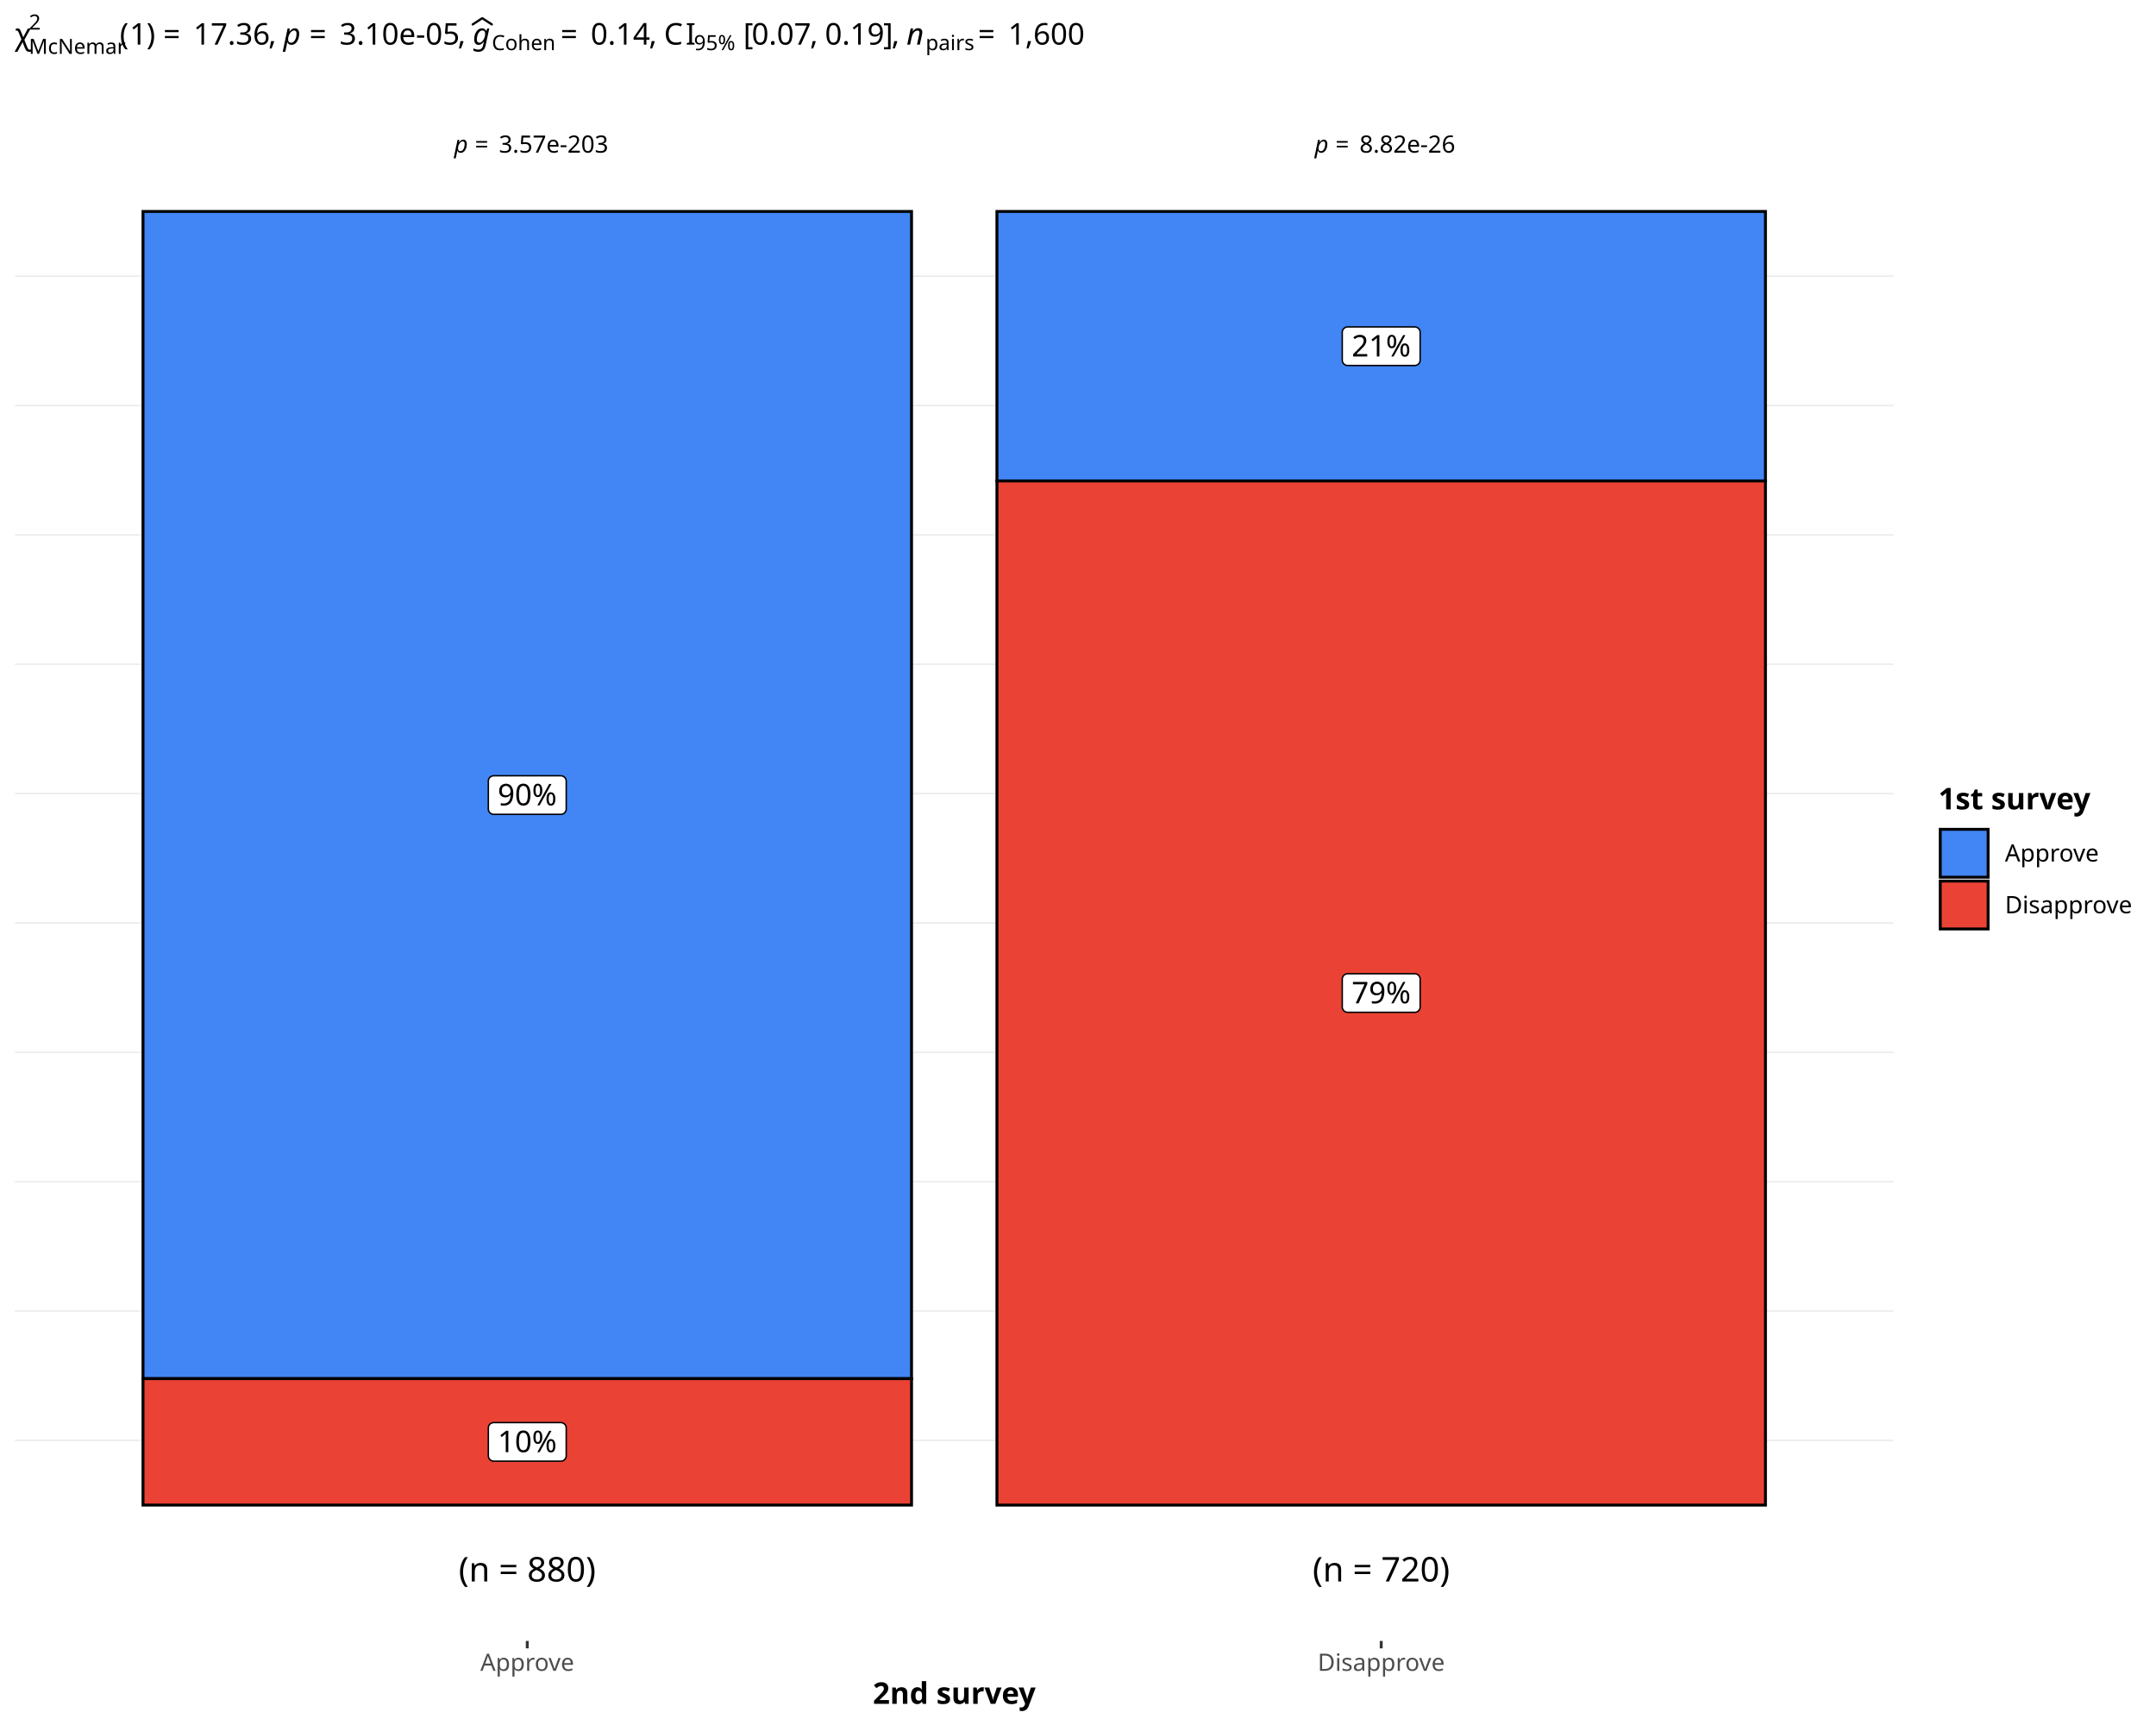
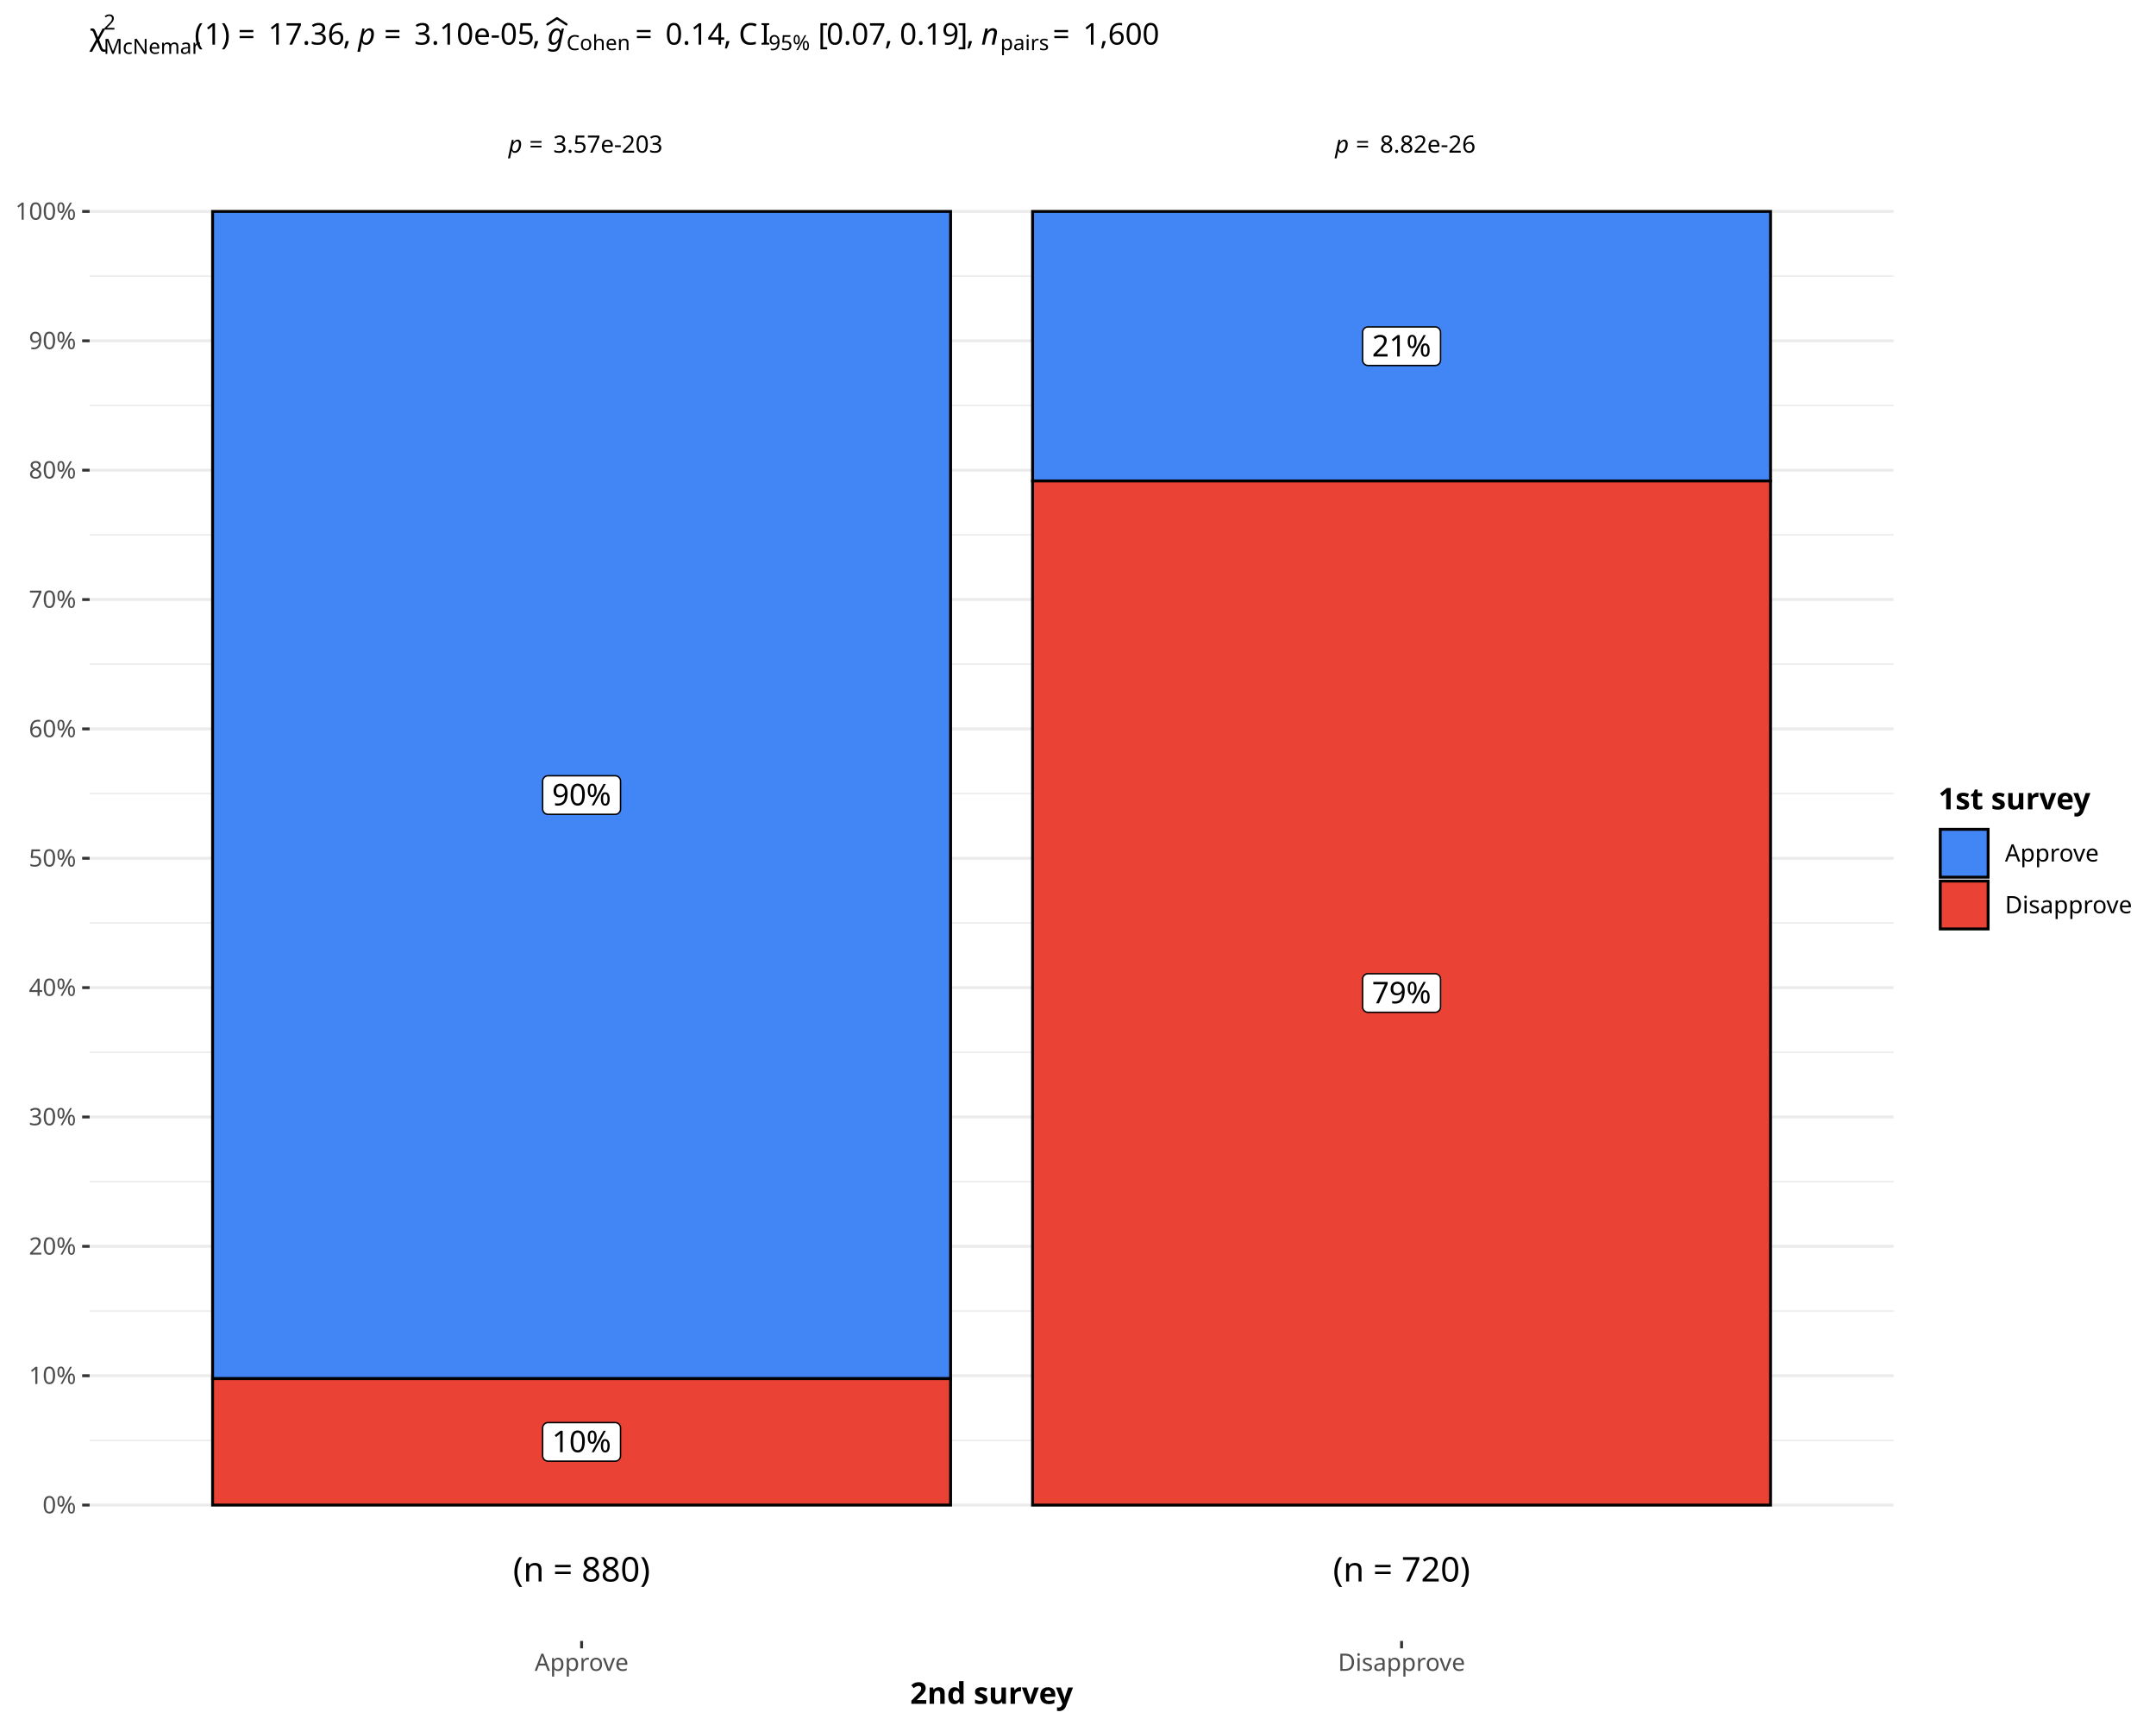
<svg xmlns="http://www.w3.org/2000/svg" class="svglite" data-engine-version="2.0" width="720.00pt" height="576.00pt" viewBox="0 0 720.00 576.00">
  <defs>
    <style type="text/css">
    .svglite line, .svglite polyline, .svglite polygon, .svglite path, .svglite rect, .svglite circle {
      fill: none;
      stroke: #000000;
      stroke-linecap: round;
      stroke-linejoin: round;
      stroke-miterlimit: 10.00;
    }
  </style>
  </defs>
  <rect width="100%" height="100%" style="stroke: none; fill: #FFFFFF;" />
  <defs>
    <clipPath id="cpMC4wMHw3MjAuMDB8MC4wMHw1NzYuMDA=">
      <rect x="0.00" y="0.00" width="720.00" height="576.00" />
    </clipPath>
  </defs>
  <g clip-path="url(#cpMC4wMHw3MjAuMDB8MC4wMHw1NzYuMDA=)">
    <rect x="0.00" y="0.00" width="720.00" height="576.00" style="stroke-width: 0.97; stroke: #FFFFFF; fill: #FFFFFF;" />
  </g>
  <defs>
-     <clipPath id="cpNC45OHw2MzIuMzZ8MjUuMjV8NTQ3Ljky">
-       <rect x="4.98" y="25.25" width="627.38" height="522.67" />
+     <clipPath id="cpMjkuOTN8NjMyLjM2fDI1LjI1fDU0Ny45Mg==">
+       <rect x="29.93" y="25.25" width="602.43" height="522.67" />
    </clipPath>
  </defs>
-   <g clip-path="url(#cpNC45OHw2MzIuMzZ8MjUuMjV8NTQ3Ljky)">
-     <rect x="4.98" y="25.25" width="627.38" height="522.67" style="stroke-width: 0.97; stroke: none; fill: #FFFFFF;" />
-     <polyline points="4.98,480.97 632.36,480.97 " style="stroke-width: 0.48; stroke: #EBEBEB; stroke-linecap: butt;" />
-     <polyline points="4.98,437.77 632.36,437.77 " style="stroke-width: 0.48; stroke: #EBEBEB; stroke-linecap: butt;" />
-     <polyline points="4.98,394.58 632.36,394.58 " style="stroke-width: 0.48; stroke: #EBEBEB; stroke-linecap: butt;" />
-     <polyline points="4.98,351.38 632.36,351.38 " style="stroke-width: 0.48; stroke: #EBEBEB; stroke-linecap: butt;" />
-     <polyline points="4.98,308.18 632.36,308.18 " style="stroke-width: 0.48; stroke: #EBEBEB; stroke-linecap: butt;" />
-     <polyline points="4.98,264.99 632.36,264.99 " style="stroke-width: 0.48; stroke: #EBEBEB; stroke-linecap: butt;" />
-     <polyline points="4.98,221.79 632.36,221.79 " style="stroke-width: 0.48; stroke: #EBEBEB; stroke-linecap: butt;" />
-     <polyline points="4.98,178.60 632.36,178.60 " style="stroke-width: 0.48; stroke: #EBEBEB; stroke-linecap: butt;" />
-     <polyline points="4.98,135.40 632.36,135.40 " style="stroke-width: 0.48; stroke: #EBEBEB; stroke-linecap: butt;" />
-     <polyline points="4.98,92.21 632.36,92.21 " style="stroke-width: 0.48; stroke: #EBEBEB; stroke-linecap: butt;" />
-     <rect x="47.76" y="70.61" width="256.65" height="389.74" style="stroke-width: 0.97; stroke-linecap: butt; stroke-linejoin: miter; fill: #4285F4;" />
-     <rect x="47.76" y="460.35" width="256.65" height="42.21" style="stroke-width: 0.97; stroke-linecap: butt; stroke-linejoin: miter; fill: #EA4335;" />
-     <rect x="332.93" y="70.61" width="256.65" height="89.99" style="stroke-width: 0.97; stroke-linecap: butt; stroke-linejoin: miter; fill: #4285F4;" />
-     <rect x="332.93" y="160.60" width="256.65" height="341.97" style="stroke-width: 0.97; stroke-linecap: butt; stroke-linejoin: miter; fill: #EA4335;" />
-     <polygon points="164.88,271.92 187.29,271.92 187.22,271.92 187.51,271.91 187.79,271.85 188.06,271.75 188.31,271.60 188.54,271.42 188.73,271.20 188.89,270.96 189.00,270.69 189.07,270.41 189.09,270.12 189.09,270.12 189.09,260.84 189.09,260.84 189.07,260.55 189.00,260.27 188.89,260.00 188.73,259.76 188.54,259.54 188.31,259.36 188.06,259.21 187.79,259.11 187.51,259.05 187.29,259.04 164.88,259.04 165.09,259.05 164.80,259.04 164.52,259.07 164.24,259.16 163.98,259.28 163.74,259.44 163.53,259.64 163.35,259.88 163.22,260.13 163.13,260.41 163.08,260.69 163.08,260.84 163.08,270.12 163.08,269.98 163.08,270.27 163.13,270.55 163.22,270.83 163.35,271.08 163.53,271.31 163.74,271.51 163.98,271.68 164.24,271.80 164.52,271.88 164.80,271.92 " style="stroke-width: 0.48; fill: #FFFFFF;" />
-     <text x="176.08" y="268.92" text-anchor="middle" style="font-size: 10.00px; font-family: sans;" textLength="20.02px" lengthAdjust="spacingAndGlyphs">90%</text>
-     <polygon points="164.88,487.90 187.29,487.90 187.22,487.90 187.51,487.89 187.79,487.83 188.06,487.73 188.31,487.58 188.54,487.40 188.73,487.18 188.89,486.94 189.00,486.67 189.07,486.39 189.09,486.10 189.09,486.10 189.09,476.82 189.09,476.82 189.07,476.53 189.00,476.25 188.89,475.98 188.73,475.74 188.54,475.52 188.31,475.34 188.06,475.19 187.79,475.09 187.51,475.03 187.29,475.02 164.88,475.02 165.09,475.03 164.80,475.02 164.52,475.05 164.24,475.13 163.98,475.26 163.74,475.42 163.53,475.62 163.35,475.85 163.22,476.11 163.13,476.39 163.08,476.67 163.08,476.82 163.08,486.10 163.08,485.95 163.08,486.24 163.13,486.53 163.22,486.80 163.35,487.06 163.53,487.29 163.74,487.49 163.98,487.66 164.24,487.78 164.52,487.86 164.80,487.90 " style="stroke-width: 0.48; fill: #FFFFFF;" />
-     <text x="176.08" y="484.90" text-anchor="middle" style="font-size: 10.00px; font-family: sans;" textLength="20.02px" lengthAdjust="spacingAndGlyphs">10%</text>
-     <polygon points="450.05,122.04 472.46,122.04 472.39,122.04 472.68,122.03 472.96,121.97 473.24,121.87 473.49,121.73 473.71,121.54 473.90,121.33 474.06,121.08 474.17,120.81 474.24,120.53 474.26,120.24 474.26,120.24 474.26,110.96 474.26,110.96 474.24,110.67 474.17,110.39 474.06,110.13 473.90,109.88 473.71,109.66 473.49,109.48 473.24,109.34 472.96,109.23 472.68,109.18 472.46,109.16 450.05,109.16 450.26,109.18 449.98,109.16 449.69,109.20 449.41,109.28 449.15,109.40 448.91,109.57 448.70,109.77 448.53,110.00 448.39,110.26 448.30,110.53 448.25,110.82 448.25,110.96 448.25,120.24 448.25,120.10 448.25,120.39 448.30,120.68 448.39,120.95 448.53,121.21 448.70,121.44 448.91,121.64 449.15,121.80 449.41,121.93 449.69,122.01 449.98,122.04 " style="stroke-width: 0.48; fill: #FFFFFF;" />
-     <text x="461.26" y="119.04" text-anchor="middle" style="font-size: 10.00px; font-family: sans;" textLength="20.02px" lengthAdjust="spacingAndGlyphs">21%</text>
-     <polygon points="450.05,338.02 472.46,338.02 472.39,338.02 472.68,338.01 472.96,337.95 473.24,337.85 473.49,337.70 473.71,337.52 473.90,337.30 474.06,337.06 474.17,336.79 474.24,336.51 474.26,336.22 474.26,336.22 474.26,326.94 474.26,326.94 474.24,326.65 474.17,326.37 474.06,326.10 473.90,325.86 473.71,325.64 473.49,325.46 473.24,325.31 472.96,325.21 472.68,325.15 472.46,325.14 450.05,325.14 450.26,325.15 449.98,325.14 449.69,325.18 449.41,325.26 449.15,325.38 448.91,325.55 448.70,325.75 448.53,325.98 448.39,326.24 448.30,326.51 448.25,326.80 448.25,326.94 448.25,336.22 448.25,336.08 448.25,336.37 448.30,336.65 448.39,336.93 448.53,337.18 448.70,337.42 448.91,337.62 449.15,337.78 449.41,337.91 449.69,337.99 449.98,338.02 " style="stroke-width: 0.48; fill: #FFFFFF;" />
-     <text x="461.26" y="335.02" text-anchor="middle" style="font-size: 10.00px; font-family: sans;" textLength="20.02px" lengthAdjust="spacingAndGlyphs">79%</text>
-     <text x="437.06" y="50.97" style="font-size: 7.97px; font-family: sans;" textLength="1.99px" lengthAdjust="spacingAndGlyphs"> </text>
-     <text x="439.05" y="50.97" style="font-size: 7.97px; font-style: italic; font-family: sans;" textLength="4.43px" lengthAdjust="spacingAndGlyphs">p</text>
-     <text x="445.97" y="50.97" style="font-size: 7.97px; font-family: sans;" textLength="6.19px" lengthAdjust="spacingAndGlyphs">=</text>
-     <text x="454.00" y="50.97" style="font-size: 7.97px; font-family: sans;" textLength="31.45px" lengthAdjust="spacingAndGlyphs">8.82e-26</text>
-     <text x="149.67" y="50.97" style="font-size: 7.97px; font-family: sans;" textLength="1.99px" lengthAdjust="spacingAndGlyphs"> </text>
-     <text x="151.67" y="50.97" style="font-size: 7.97px; font-style: italic; font-family: sans;" textLength="4.43px" lengthAdjust="spacingAndGlyphs">p</text>
-     <text x="158.58" y="50.97" style="font-size: 7.97px; font-family: sans;" textLength="6.19px" lengthAdjust="spacingAndGlyphs">=</text>
-     <text x="166.61" y="50.97" style="font-size: 7.97px; font-family: sans;" textLength="35.88px" lengthAdjust="spacingAndGlyphs">3.57e-203</text>
-     <text x="461.26" y="528.08" text-anchor="middle" style="font-size: 11.38px; font-family: sans;" textLength="45.87px" lengthAdjust="spacingAndGlyphs">(n = 720)</text>
-     <text x="176.08" y="528.08" text-anchor="middle" style="font-size: 11.38px; font-family: sans;" textLength="45.87px" lengthAdjust="spacingAndGlyphs">(n = 880)</text>
+   <g clip-path="url(#cpMjkuOTN8NjMyLjM2fDI1LjI1fDU0Ny45Mg==)">
+     <rect x="29.93" y="25.25" width="602.43" height="522.67" style="stroke-width: 0.97; stroke: none; fill: #FFFFFF;" />
+     <polyline points="29.93,480.97 632.36,480.97 " style="stroke-width: 0.48; stroke: #EBEBEB; stroke-linecap: butt;" />
+     <polyline points="29.93,437.77 632.36,437.77 " style="stroke-width: 0.48; stroke: #EBEBEB; stroke-linecap: butt;" />
+     <polyline points="29.93,394.58 632.36,394.58 " style="stroke-width: 0.48; stroke: #EBEBEB; stroke-linecap: butt;" />
+     <polyline points="29.93,351.38 632.36,351.38 " style="stroke-width: 0.48; stroke: #EBEBEB; stroke-linecap: butt;" />
+     <polyline points="29.93,308.18 632.36,308.18 " style="stroke-width: 0.48; stroke: #EBEBEB; stroke-linecap: butt;" />
+     <polyline points="29.93,264.99 632.36,264.99 " style="stroke-width: 0.48; stroke: #EBEBEB; stroke-linecap: butt;" />
+     <polyline points="29.93,221.79 632.36,221.79 " style="stroke-width: 0.48; stroke: #EBEBEB; stroke-linecap: butt;" />
+     <polyline points="29.93,178.60 632.36,178.60 " style="stroke-width: 0.48; stroke: #EBEBEB; stroke-linecap: butt;" />
+     <polyline points="29.93,135.40 632.36,135.40 " style="stroke-width: 0.48; stroke: #EBEBEB; stroke-linecap: butt;" />
+     <polyline points="29.93,92.21 632.36,92.21 " style="stroke-width: 0.48; stroke: #EBEBEB; stroke-linecap: butt;" />
+     <polyline points="29.93,502.56 632.36,502.56 " style="stroke-width: 0.97; stroke: #EBEBEB; stroke-linecap: butt;" />
+     <polyline points="29.93,459.37 632.36,459.37 " style="stroke-width: 0.97; stroke: #EBEBEB; stroke-linecap: butt;" />
+     <polyline points="29.93,416.17 632.36,416.17 " style="stroke-width: 0.97; stroke: #EBEBEB; stroke-linecap: butt;" />
+     <polyline points="29.93,372.98 632.36,372.98 " style="stroke-width: 0.97; stroke: #EBEBEB; stroke-linecap: butt;" />
+     <polyline points="29.93,329.78 632.36,329.78 " style="stroke-width: 0.97; stroke: #EBEBEB; stroke-linecap: butt;" />
+     <polyline points="29.93,286.59 632.36,286.59 " style="stroke-width: 0.97; stroke: #EBEBEB; stroke-linecap: butt;" />
+     <polyline points="29.93,243.39 632.36,243.39 " style="stroke-width: 0.97; stroke: #EBEBEB; stroke-linecap: butt;" />
+     <polyline points="29.93,200.20 632.36,200.20 " style="stroke-width: 0.97; stroke: #EBEBEB; stroke-linecap: butt;" />
+     <polyline points="29.93,157.00 632.36,157.00 " style="stroke-width: 0.97; stroke: #EBEBEB; stroke-linecap: butt;" />
+     <polyline points="29.93,113.80 632.36,113.80 " style="stroke-width: 0.97; stroke: #EBEBEB; stroke-linecap: butt;" />
+     <polyline points="29.93,70.61 632.36,70.61 " style="stroke-width: 0.97; stroke: #EBEBEB; stroke-linecap: butt;" />
+     <rect x="71.00" y="70.61" width="246.45" height="389.74" style="stroke-width: 0.97; stroke-linecap: butt; stroke-linejoin: miter; fill: #4285F4;" />
+     <rect x="71.00" y="460.35" width="246.45" height="42.21" style="stroke-width: 0.97; stroke-linecap: butt; stroke-linejoin: miter; fill: #EA4335;" />
+     <rect x="344.83" y="70.61" width="246.45" height="89.99" style="stroke-width: 0.97; stroke-linecap: butt; stroke-linejoin: miter; fill: #4285F4;" />
+     <rect x="344.83" y="160.60" width="246.45" height="341.97" style="stroke-width: 0.97; stroke-linecap: butt; stroke-linejoin: miter; fill: #EA4335;" />
+     <polygon points="183.02,271.92 205.43,271.92 205.36,271.92 205.65,271.91 205.94,271.85 206.21,271.75 206.46,271.60 206.68,271.42 206.87,271.20 207.03,270.96 207.14,270.69 207.21,270.41 207.23,270.12 207.23,270.12 207.23,260.84 207.23,260.84 207.21,260.55 207.14,260.27 207.03,260.00 206.87,259.76 206.68,259.54 206.46,259.36 206.21,259.21 205.94,259.11 205.65,259.05 205.43,259.04 183.02,259.04 183.24,259.05 182.95,259.04 182.66,259.07 182.38,259.16 182.12,259.28 181.88,259.44 181.67,259.64 181.50,259.88 181.36,260.13 181.27,260.41 181.22,260.69 181.22,260.84 181.22,270.12 181.22,269.98 181.22,270.27 181.27,270.55 181.36,270.83 181.50,271.08 181.67,271.31 181.88,271.51 182.12,271.68 182.38,271.80 182.66,271.88 182.95,271.92 " style="stroke-width: 0.48; fill: #FFFFFF;" />
+     <text x="194.23" y="268.92" text-anchor="middle" style="font-size: 10.00px; font-family: sans;" textLength="20.02px" lengthAdjust="spacingAndGlyphs">90%</text>
+     <polygon points="183.02,487.90 205.43,487.90 205.36,487.90 205.65,487.89 205.94,487.83 206.21,487.73 206.46,487.58 206.68,487.40 206.87,487.18 207.03,486.94 207.14,486.67 207.21,486.39 207.23,486.10 207.23,486.10 207.23,476.82 207.23,476.82 207.21,476.53 207.14,476.25 207.03,475.98 206.87,475.74 206.68,475.52 206.46,475.34 206.21,475.19 205.94,475.09 205.65,475.03 205.43,475.02 183.02,475.02 183.24,475.03 182.95,475.02 182.66,475.05 182.38,475.13 182.12,475.26 181.88,475.42 181.67,475.62 181.50,475.85 181.36,476.11 181.27,476.39 181.22,476.67 181.22,476.82 181.22,486.10 181.22,485.95 181.22,486.24 181.27,486.53 181.36,486.80 181.50,487.06 181.67,487.29 181.88,487.49 182.12,487.66 182.38,487.78 182.66,487.86 182.95,487.90 " style="stroke-width: 0.48; fill: #FFFFFF;" />
+     <text x="194.23" y="484.90" text-anchor="middle" style="font-size: 10.00px; font-family: sans;" textLength="20.02px" lengthAdjust="spacingAndGlyphs">10%</text>
+     <polygon points="456.85,122.04 479.27,122.04 479.19,122.04 479.48,122.03 479.77,121.97 480.04,121.87 480.29,121.73 480.51,121.54 480.71,121.33 480.86,121.08 480.97,120.81 481.04,120.53 481.07,120.24 481.07,120.24 481.07,110.96 481.07,110.96 481.04,110.67 480.97,110.39 480.86,110.13 480.71,109.88 480.51,109.66 480.29,109.48 480.04,109.34 479.77,109.23 479.48,109.18 479.27,109.16 456.85,109.16 457.07,109.18 456.78,109.16 456.49,109.20 456.21,109.28 455.95,109.40 455.71,109.57 455.50,109.77 455.33,110.00 455.19,110.26 455.10,110.53 455.06,110.82 455.05,110.96 455.05,120.24 455.06,120.10 455.06,120.39 455.10,120.68 455.19,120.95 455.33,121.21 455.50,121.44 455.71,121.64 455.95,121.80 456.21,121.93 456.49,122.01 456.78,122.04 " style="stroke-width: 0.48; fill: #FFFFFF;" />
+     <text x="468.06" y="119.04" text-anchor="middle" style="font-size: 10.00px; font-family: sans;" textLength="20.02px" lengthAdjust="spacingAndGlyphs">21%</text>
+     <polygon points="456.85,338.02 479.27,338.02 479.19,338.02 479.48,338.01 479.77,337.95 480.04,337.85 480.29,337.70 480.51,337.52 480.71,337.30 480.86,337.06 480.97,336.79 481.04,336.51 481.07,336.22 481.07,336.22 481.07,326.94 481.07,326.94 481.04,326.65 480.97,326.37 480.86,326.10 480.71,325.86 480.51,325.64 480.29,325.46 480.04,325.31 479.77,325.21 479.48,325.15 479.27,325.14 456.85,325.14 457.07,325.15 456.78,325.14 456.49,325.18 456.21,325.26 455.95,325.38 455.71,325.55 455.50,325.75 455.33,325.98 455.19,326.24 455.10,326.51 455.06,326.80 455.05,326.94 455.05,336.22 455.06,336.08 455.06,336.37 455.10,336.65 455.19,336.93 455.33,337.18 455.50,337.42 455.71,337.62 455.95,337.78 456.21,337.91 456.49,337.99 456.78,338.02 " style="stroke-width: 0.48; fill: #FFFFFF;" />
+     <text x="468.06" y="335.02" text-anchor="middle" style="font-size: 10.00px; font-family: sans;" textLength="20.02px" lengthAdjust="spacingAndGlyphs">79%</text>
+     <text x="443.86" y="50.97" style="font-size: 7.97px; font-family: sans;" textLength="1.99px" lengthAdjust="spacingAndGlyphs"> </text>
+     <text x="445.86" y="50.97" style="font-size: 7.97px; font-style: italic; font-family: sans;" textLength="4.43px" lengthAdjust="spacingAndGlyphs">p</text>
+     <text x="452.77" y="50.97" style="font-size: 7.97px; font-family: sans;" textLength="6.19px" lengthAdjust="spacingAndGlyphs">=</text>
+     <text x="460.80" y="50.97" style="font-size: 7.97px; font-family: sans;" textLength="31.45px" lengthAdjust="spacingAndGlyphs">8.82e-26</text>
+     <text x="167.81" y="50.97" style="font-size: 7.97px; font-family: sans;" textLength="1.99px" lengthAdjust="spacingAndGlyphs"> </text>
+     <text x="169.81" y="50.97" style="font-size: 7.97px; font-style: italic; font-family: sans;" textLength="4.43px" lengthAdjust="spacingAndGlyphs">p</text>
+     <text x="176.73" y="50.97" style="font-size: 7.97px; font-family: sans;" textLength="6.19px" lengthAdjust="spacingAndGlyphs">=</text>
+     <text x="184.75" y="50.97" style="font-size: 7.97px; font-family: sans;" textLength="35.88px" lengthAdjust="spacingAndGlyphs">3.57e-203</text>
+     <text x="468.06" y="528.08" text-anchor="middle" style="font-size: 11.38px; font-family: sans;" textLength="45.87px" lengthAdjust="spacingAndGlyphs">(n = 720)</text>
+     <text x="194.23" y="528.08" text-anchor="middle" style="font-size: 11.38px; font-family: sans;" textLength="45.87px" lengthAdjust="spacingAndGlyphs">(n = 880)</text>
  </g>
  <g clip-path="url(#cpMC4wMHw3MjAuMDB8MC4wMHw1NzYuMDA=)">
-     <polyline points="176.08,550.41 176.08,547.92 " style="stroke-width: 0.97; stroke: #333333; stroke-linecap: butt;" />
-     <polyline points="461.26,550.41 461.26,547.92 " style="stroke-width: 0.97; stroke: #333333; stroke-linecap: butt;" />
-     <text x="176.08" y="557.91" text-anchor="middle" style="font-size: 8.00px; fill: #4D4D4D; font-family: sans;" textLength="29.80px" lengthAdjust="spacingAndGlyphs">Approve</text>
-     <text x="461.26" y="557.91" text-anchor="middle" style="font-size: 8.00px; fill: #4D4D4D; font-family: sans;" textLength="40.47px" lengthAdjust="spacingAndGlyphs">Disapprove</text>
-     <text x="318.67" y="568.94" text-anchor="middle" style="font-size: 10.00px; font-weight: bold; font-family: sans;" textLength="48.93px" lengthAdjust="spacingAndGlyphs">2nd survey</text>
+     <text x="25.44" y="505.32" text-anchor="end" style="font-size: 8.00px; fill: #4D4D4D; font-family: sans;" textLength="11.56px" lengthAdjust="spacingAndGlyphs">0%</text>
+     <text x="25.44" y="462.12" text-anchor="end" style="font-size: 8.00px; fill: #4D4D4D; font-family: sans;" textLength="16.01px" lengthAdjust="spacingAndGlyphs">10%</text>
+     <text x="25.44" y="418.93" text-anchor="end" style="font-size: 8.00px; fill: #4D4D4D; font-family: sans;" textLength="16.01px" lengthAdjust="spacingAndGlyphs">20%</text>
+     <text x="25.44" y="375.73" text-anchor="end" style="font-size: 8.00px; fill: #4D4D4D; font-family: sans;" textLength="16.01px" lengthAdjust="spacingAndGlyphs">30%</text>
+     <text x="25.44" y="332.53" text-anchor="end" style="font-size: 8.00px; fill: #4D4D4D; font-family: sans;" textLength="16.01px" lengthAdjust="spacingAndGlyphs">40%</text>
+     <text x="25.44" y="289.34" text-anchor="end" style="font-size: 8.00px; fill: #4D4D4D; font-family: sans;" textLength="16.01px" lengthAdjust="spacingAndGlyphs">50%</text>
+     <text x="25.44" y="246.14" text-anchor="end" style="font-size: 8.00px; fill: #4D4D4D; font-family: sans;" textLength="16.01px" lengthAdjust="spacingAndGlyphs">60%</text>
+     <text x="25.44" y="202.95" text-anchor="end" style="font-size: 8.00px; fill: #4D4D4D; font-family: sans;" textLength="16.01px" lengthAdjust="spacingAndGlyphs">70%</text>
+     <text x="25.44" y="159.75" text-anchor="end" style="font-size: 8.00px; fill: #4D4D4D; font-family: sans;" textLength="16.01px" lengthAdjust="spacingAndGlyphs">80%</text>
+     <text x="25.44" y="116.56" text-anchor="end" style="font-size: 8.00px; fill: #4D4D4D; font-family: sans;" textLength="16.01px" lengthAdjust="spacingAndGlyphs">90%</text>
+     <text x="25.44" y="73.36" text-anchor="end" style="font-size: 8.00px; fill: #4D4D4D; font-family: sans;" textLength="20.46px" lengthAdjust="spacingAndGlyphs">100%</text>
+     <polyline points="27.44,502.56 29.93,502.56 " style="stroke-width: 0.97; stroke: #333333; stroke-linecap: butt;" />
+     <polyline points="27.44,459.37 29.93,459.37 " style="stroke-width: 0.97; stroke: #333333; stroke-linecap: butt;" />
+     <polyline points="27.44,416.17 29.93,416.17 " style="stroke-width: 0.97; stroke: #333333; stroke-linecap: butt;" />
+     <polyline points="27.44,372.98 29.93,372.98 " style="stroke-width: 0.97; stroke: #333333; stroke-linecap: butt;" />
+     <polyline points="27.44,329.78 29.93,329.78 " style="stroke-width: 0.97; stroke: #333333; stroke-linecap: butt;" />
+     <polyline points="27.44,286.59 29.93,286.59 " style="stroke-width: 0.97; stroke: #333333; stroke-linecap: butt;" />
+     <polyline points="27.44,243.39 29.93,243.39 " style="stroke-width: 0.97; stroke: #333333; stroke-linecap: butt;" />
+     <polyline points="27.44,200.20 29.93,200.20 " style="stroke-width: 0.97; stroke: #333333; stroke-linecap: butt;" />
+     <polyline points="27.44,157.00 29.93,157.00 " style="stroke-width: 0.97; stroke: #333333; stroke-linecap: butt;" />
+     <polyline points="27.44,113.80 29.93,113.80 " style="stroke-width: 0.97; stroke: #333333; stroke-linecap: butt;" />
+     <polyline points="27.44,70.61 29.93,70.61 " style="stroke-width: 0.97; stroke: #333333; stroke-linecap: butt;" />
+     <polyline points="194.23,550.41 194.23,547.92 " style="stroke-width: 0.97; stroke: #333333; stroke-linecap: butt;" />
+     <polyline points="468.06,550.41 468.06,547.92 " style="stroke-width: 0.97; stroke: #333333; stroke-linecap: butt;" />
+     <text x="194.23" y="557.91" text-anchor="middle" style="font-size: 8.00px; fill: #4D4D4D; font-family: sans;" textLength="29.80px" lengthAdjust="spacingAndGlyphs">Approve</text>
+     <text x="468.06" y="557.91" text-anchor="middle" style="font-size: 8.00px; fill: #4D4D4D; font-family: sans;" textLength="40.47px" lengthAdjust="spacingAndGlyphs">Disapprove</text>
+     <text x="331.14" y="568.94" text-anchor="middle" style="font-size: 10.00px; font-weight: bold; font-family: sans;" textLength="48.93px" lengthAdjust="spacingAndGlyphs">2nd survey</text>
    <rect x="642.32" y="257.36" width="72.70" height="58.46" style="stroke-width: 0.97; stroke: none; fill: #FFFFFF;" />
    <text x="647.30" y="270.26" style="font-size: 10.00px; font-weight: bold; font-family: sans;" textLength="45.59px" lengthAdjust="spacingAndGlyphs">1st survey</text>
    <rect x="647.30" y="276.28" width="17.28" height="17.28" style="stroke-width: 0.97; stroke: none; fill: #FFFFFF;" />
    <rect x="647.95" y="276.92" width="15.99" height="15.99" style="stroke-width: 0.97; stroke-linecap: butt; stroke-linejoin: miter; fill: #4285F4;" />
    <rect x="647.30" y="293.56" width="17.28" height="17.28" style="stroke-width: 0.97; stroke: none; fill: #FFFFFF;" />
    <rect x="647.95" y="294.20" width="15.99" height="15.99" style="stroke-width: 0.97; stroke-linecap: butt; stroke-linejoin: miter; fill: #EA4335;" />
    <text x="669.56" y="287.67" style="font-size: 8.00px; font-family: sans;" textLength="29.80px" lengthAdjust="spacingAndGlyphs">Approve</text>
    <text x="669.56" y="304.95" style="font-size: 8.00px; font-family: sans;" textLength="40.47px" lengthAdjust="spacingAndGlyphs">Disapprove</text>
-     <text x="4.98" y="14.89" style="font-size: 10.00px; font-family: sans;" textLength="4.65px" lengthAdjust="spacingAndGlyphs">χ</text>
-     <text x="9.63" y="17.99" style="font-size: 7.00px; font-family: sans;" textLength="30.34px" lengthAdjust="spacingAndGlyphs">McNemar</text>
-     <text x="9.63" y="9.87" style="font-size: 7.00px; font-family: sans;" textLength="3.89px" lengthAdjust="spacingAndGlyphs">2</text>
-     <text x="39.98" y="14.89" style="font-size: 10.00px; font-family: sans;" textLength="3.33px" lengthAdjust="spacingAndGlyphs">(</text>
-     <text x="43.31" y="14.89" style="font-size: 10.00px; font-family: sans;" textLength="5.56px" lengthAdjust="spacingAndGlyphs">1</text>
-     <text x="48.87" y="14.89" style="font-size: 10.00px; font-family: sans;" textLength="3.33px" lengthAdjust="spacingAndGlyphs">)</text>
-     <text x="54.51" y="14.89" style="font-size: 10.00px; font-family: sans;" textLength="7.76px" lengthAdjust="spacingAndGlyphs">=</text>
-     <text x="64.59" y="14.89" style="font-size: 10.00px; font-family: sans;" textLength="25.03px" lengthAdjust="spacingAndGlyphs">17.36</text>
-     <text x="89.62" y="14.89" style="font-size: 10.00px; font-family: sans;" textLength="2.50px" lengthAdjust="spacingAndGlyphs">,</text>
-     <text x="92.12" y="14.89" style="font-size: 10.00px; font-family: sans;" textLength="2.50px" lengthAdjust="spacingAndGlyphs"> </text>
-     <text x="94.62" y="14.89" style="font-size: 10.00px; font-style: italic; font-family: sans;" textLength="5.56px" lengthAdjust="spacingAndGlyphs">p</text>
-     <text x="103.31" y="14.89" style="font-size: 10.00px; font-family: sans;" textLength="7.76px" lengthAdjust="spacingAndGlyphs">=</text>
-     <text x="113.38" y="14.89" style="font-size: 10.00px; font-family: sans;" textLength="39.48px" lengthAdjust="spacingAndGlyphs">3.10e-05</text>
-     <text x="152.86" y="14.89" style="font-size: 10.00px; font-family: sans;" textLength="2.50px" lengthAdjust="spacingAndGlyphs">,</text>
-     <text x="155.37" y="14.89" style="font-size: 10.00px; font-family: sans;" textLength="2.50px" lengthAdjust="spacingAndGlyphs"> </text>
-     <text x="157.87" y="14.89" style="font-size: 10.00px; font-style: italic; font-family: sans;" textLength="5.56px" lengthAdjust="spacingAndGlyphs">g</text>
-     <polyline points="157.87,8.15 161.05,6.08 164.24,8.15 " style="stroke-width: 0.75;" />
-     <text x="164.24" y="16.74" style="font-size: 7.00px; font-family: sans;" textLength="20.63px" lengthAdjust="spacingAndGlyphs">Cohen</text>
-     <text x="187.18" y="14.89" style="font-size: 10.00px; font-family: sans;" textLength="7.76px" lengthAdjust="spacingAndGlyphs">=</text>
-     <text x="197.26" y="14.89" style="font-size: 10.00px; font-family: sans;" textLength="19.46px" lengthAdjust="spacingAndGlyphs">0.14</text>
-     <text x="216.72" y="14.89" style="font-size: 10.00px; font-family: sans;" textLength="2.50px" lengthAdjust="spacingAndGlyphs">,</text>
-     <text x="219.23" y="14.89" style="font-size: 10.00px; font-family: sans;" textLength="2.50px" lengthAdjust="spacingAndGlyphs"> </text>
-     <text x="221.73" y="14.89" style="font-size: 10.00px; font-family: sans;" textLength="7.22px" lengthAdjust="spacingAndGlyphs">C</text>
-     <text x="228.95" y="14.89" style="font-size: 10.00px; font-family: sans;" textLength="2.78px" lengthAdjust="spacingAndGlyphs">I</text>
-     <text x="231.73" y="16.74" style="font-size: 7.00px; font-family: sans;" textLength="14.01px" lengthAdjust="spacingAndGlyphs">95%</text>
-     <text x="245.74" y="14.89" style="font-size: 10.00px; font-family: sans;" textLength="2.50px" lengthAdjust="spacingAndGlyphs"> </text>
-     <text x="248.24" y="14.89" style="font-size: 10.00px; font-family: sans;" textLength="2.78px" lengthAdjust="spacingAndGlyphs">[</text>
-     <text x="251.02" y="14.89" style="font-size: 10.00px; font-family: sans;" textLength="19.46px" lengthAdjust="spacingAndGlyphs">0.07</text>
-     <text x="270.49" y="14.89" style="font-size: 10.00px; font-family: sans;" textLength="2.50px" lengthAdjust="spacingAndGlyphs">,</text>
-     <text x="272.99" y="14.89" style="font-size: 10.00px; font-family: sans;" textLength="2.50px" lengthAdjust="spacingAndGlyphs"> </text>
-     <text x="275.49" y="14.89" style="font-size: 10.00px; font-family: sans;" textLength="19.46px" lengthAdjust="spacingAndGlyphs">0.19</text>
-     <text x="294.95" y="14.89" style="font-size: 10.00px; font-family: sans;" textLength="2.78px" lengthAdjust="spacingAndGlyphs">]</text>
-     <text x="297.73" y="14.89" style="font-size: 10.00px; font-family: sans;" textLength="2.50px" lengthAdjust="spacingAndGlyphs">,</text>
-     <text x="300.23" y="14.89" style="font-size: 10.00px; font-family: sans;" textLength="2.50px" lengthAdjust="spacingAndGlyphs"> </text>
-     <text x="302.74" y="14.89" style="font-size: 10.00px; font-style: italic; font-family: sans;" textLength="5.56px" lengthAdjust="spacingAndGlyphs">n</text>
-     <text x="309.11" y="16.74" style="font-size: 7.00px; font-family: sans;" textLength="15.17px" lengthAdjust="spacingAndGlyphs">pairs</text>
-     <text x="326.59" y="14.89" style="font-size: 10.00px; font-family: sans;" textLength="7.76px" lengthAdjust="spacingAndGlyphs">=</text>
-     <text x="336.67" y="14.89" style="font-size: 10.00px; font-family: sans;" textLength="25.03px" lengthAdjust="spacingAndGlyphs">1,600</text>
+     <text x="29.93" y="14.89" style="font-size: 10.00px; font-family: sans;" textLength="4.65px" lengthAdjust="spacingAndGlyphs">χ</text>
+     <text x="34.58" y="17.99" style="font-size: 7.00px; font-family: sans;" textLength="30.34px" lengthAdjust="spacingAndGlyphs">McNemar</text>
+     <text x="34.58" y="9.87" style="font-size: 7.00px; font-family: sans;" textLength="3.89px" lengthAdjust="spacingAndGlyphs">2</text>
+     <text x="64.92" y="14.89" style="font-size: 10.00px; font-family: sans;" textLength="3.33px" lengthAdjust="spacingAndGlyphs">(</text>
+     <text x="68.25" y="14.89" style="font-size: 10.00px; font-family: sans;" textLength="5.56px" lengthAdjust="spacingAndGlyphs">1</text>
+     <text x="73.81" y="14.89" style="font-size: 10.00px; font-family: sans;" textLength="3.33px" lengthAdjust="spacingAndGlyphs">)</text>
+     <text x="79.46" y="14.89" style="font-size: 10.00px; font-family: sans;" textLength="7.76px" lengthAdjust="spacingAndGlyphs">=</text>
+     <text x="89.54" y="14.89" style="font-size: 10.00px; font-family: sans;" textLength="25.03px" lengthAdjust="spacingAndGlyphs">17.36</text>
+     <text x="114.56" y="14.89" style="font-size: 10.00px; font-family: sans;" textLength="2.50px" lengthAdjust="spacingAndGlyphs">,</text>
+     <text x="117.07" y="14.89" style="font-size: 10.00px; font-family: sans;" textLength="2.50px" lengthAdjust="spacingAndGlyphs"> </text>
+     <text x="119.57" y="14.89" style="font-size: 10.00px; font-style: italic; font-family: sans;" textLength="5.56px" lengthAdjust="spacingAndGlyphs">p</text>
+     <text x="128.25" y="14.89" style="font-size: 10.00px; font-family: sans;" textLength="7.76px" lengthAdjust="spacingAndGlyphs">=</text>
+     <text x="138.33" y="14.89" style="font-size: 10.00px; font-family: sans;" textLength="39.48px" lengthAdjust="spacingAndGlyphs">3.10e-05</text>
+     <text x="177.81" y="14.89" style="font-size: 10.00px; font-family: sans;" textLength="2.50px" lengthAdjust="spacingAndGlyphs">,</text>
+     <text x="180.31" y="14.89" style="font-size: 10.00px; font-family: sans;" textLength="2.50px" lengthAdjust="spacingAndGlyphs"> </text>
+     <text x="182.81" y="14.89" style="font-size: 10.00px; font-style: italic; font-family: sans;" textLength="5.56px" lengthAdjust="spacingAndGlyphs">g</text>
+     <polyline points="182.81,8.15 186.00,6.08 189.18,8.15 " style="stroke-width: 0.75;" />
+     <text x="189.18" y="16.74" style="font-size: 7.00px; font-family: sans;" textLength="20.63px" lengthAdjust="spacingAndGlyphs">Cohen</text>
+     <text x="212.13" y="14.89" style="font-size: 10.00px; font-family: sans;" textLength="7.76px" lengthAdjust="spacingAndGlyphs">=</text>
+     <text x="222.21" y="14.89" style="font-size: 10.00px; font-family: sans;" textLength="19.46px" lengthAdjust="spacingAndGlyphs">0.14</text>
+     <text x="241.67" y="14.89" style="font-size: 10.00px; font-family: sans;" textLength="2.50px" lengthAdjust="spacingAndGlyphs">,</text>
+     <text x="244.17" y="14.89" style="font-size: 10.00px; font-family: sans;" textLength="2.50px" lengthAdjust="spacingAndGlyphs"> </text>
+     <text x="246.67" y="14.89" style="font-size: 10.00px; font-family: sans;" textLength="7.22px" lengthAdjust="spacingAndGlyphs">C</text>
+     <text x="253.90" y="14.89" style="font-size: 10.00px; font-family: sans;" textLength="2.78px" lengthAdjust="spacingAndGlyphs">I</text>
+     <text x="256.68" y="16.74" style="font-size: 7.00px; font-family: sans;" textLength="14.01px" lengthAdjust="spacingAndGlyphs">95%</text>
+     <text x="270.69" y="14.89" style="font-size: 10.00px; font-family: sans;" textLength="2.50px" lengthAdjust="spacingAndGlyphs"> </text>
+     <text x="273.19" y="14.89" style="font-size: 10.00px; font-family: sans;" textLength="2.78px" lengthAdjust="spacingAndGlyphs">[</text>
+     <text x="275.97" y="14.89" style="font-size: 10.00px; font-family: sans;" textLength="19.46px" lengthAdjust="spacingAndGlyphs">0.07</text>
+     <text x="295.43" y="14.89" style="font-size: 10.00px; font-family: sans;" textLength="2.50px" lengthAdjust="spacingAndGlyphs">,</text>
+     <text x="297.93" y="14.89" style="font-size: 10.00px; font-family: sans;" textLength="2.50px" lengthAdjust="spacingAndGlyphs"> </text>
+     <text x="300.44" y="14.89" style="font-size: 10.00px; font-family: sans;" textLength="19.46px" lengthAdjust="spacingAndGlyphs">0.19</text>
+     <text x="319.90" y="14.89" style="font-size: 10.00px; font-family: sans;" textLength="2.78px" lengthAdjust="spacingAndGlyphs">]</text>
+     <text x="322.68" y="14.89" style="font-size: 10.00px; font-family: sans;" textLength="2.50px" lengthAdjust="spacingAndGlyphs">,</text>
+     <text x="325.18" y="14.89" style="font-size: 10.00px; font-family: sans;" textLength="2.50px" lengthAdjust="spacingAndGlyphs"> </text>
+     <text x="327.68" y="14.89" style="font-size: 10.00px; font-style: italic; font-family: sans;" textLength="5.56px" lengthAdjust="spacingAndGlyphs">n</text>
+     <text x="334.05" y="16.74" style="font-size: 7.00px; font-family: sans;" textLength="15.17px" lengthAdjust="spacingAndGlyphs">pairs</text>
+     <text x="351.54" y="14.89" style="font-size: 10.00px; font-family: sans;" textLength="7.76px" lengthAdjust="spacingAndGlyphs">=</text>
+     <text x="361.62" y="14.89" style="font-size: 10.00px; font-family: sans;" textLength="25.03px" lengthAdjust="spacingAndGlyphs">1,600</text>
  </g>
</svg>
